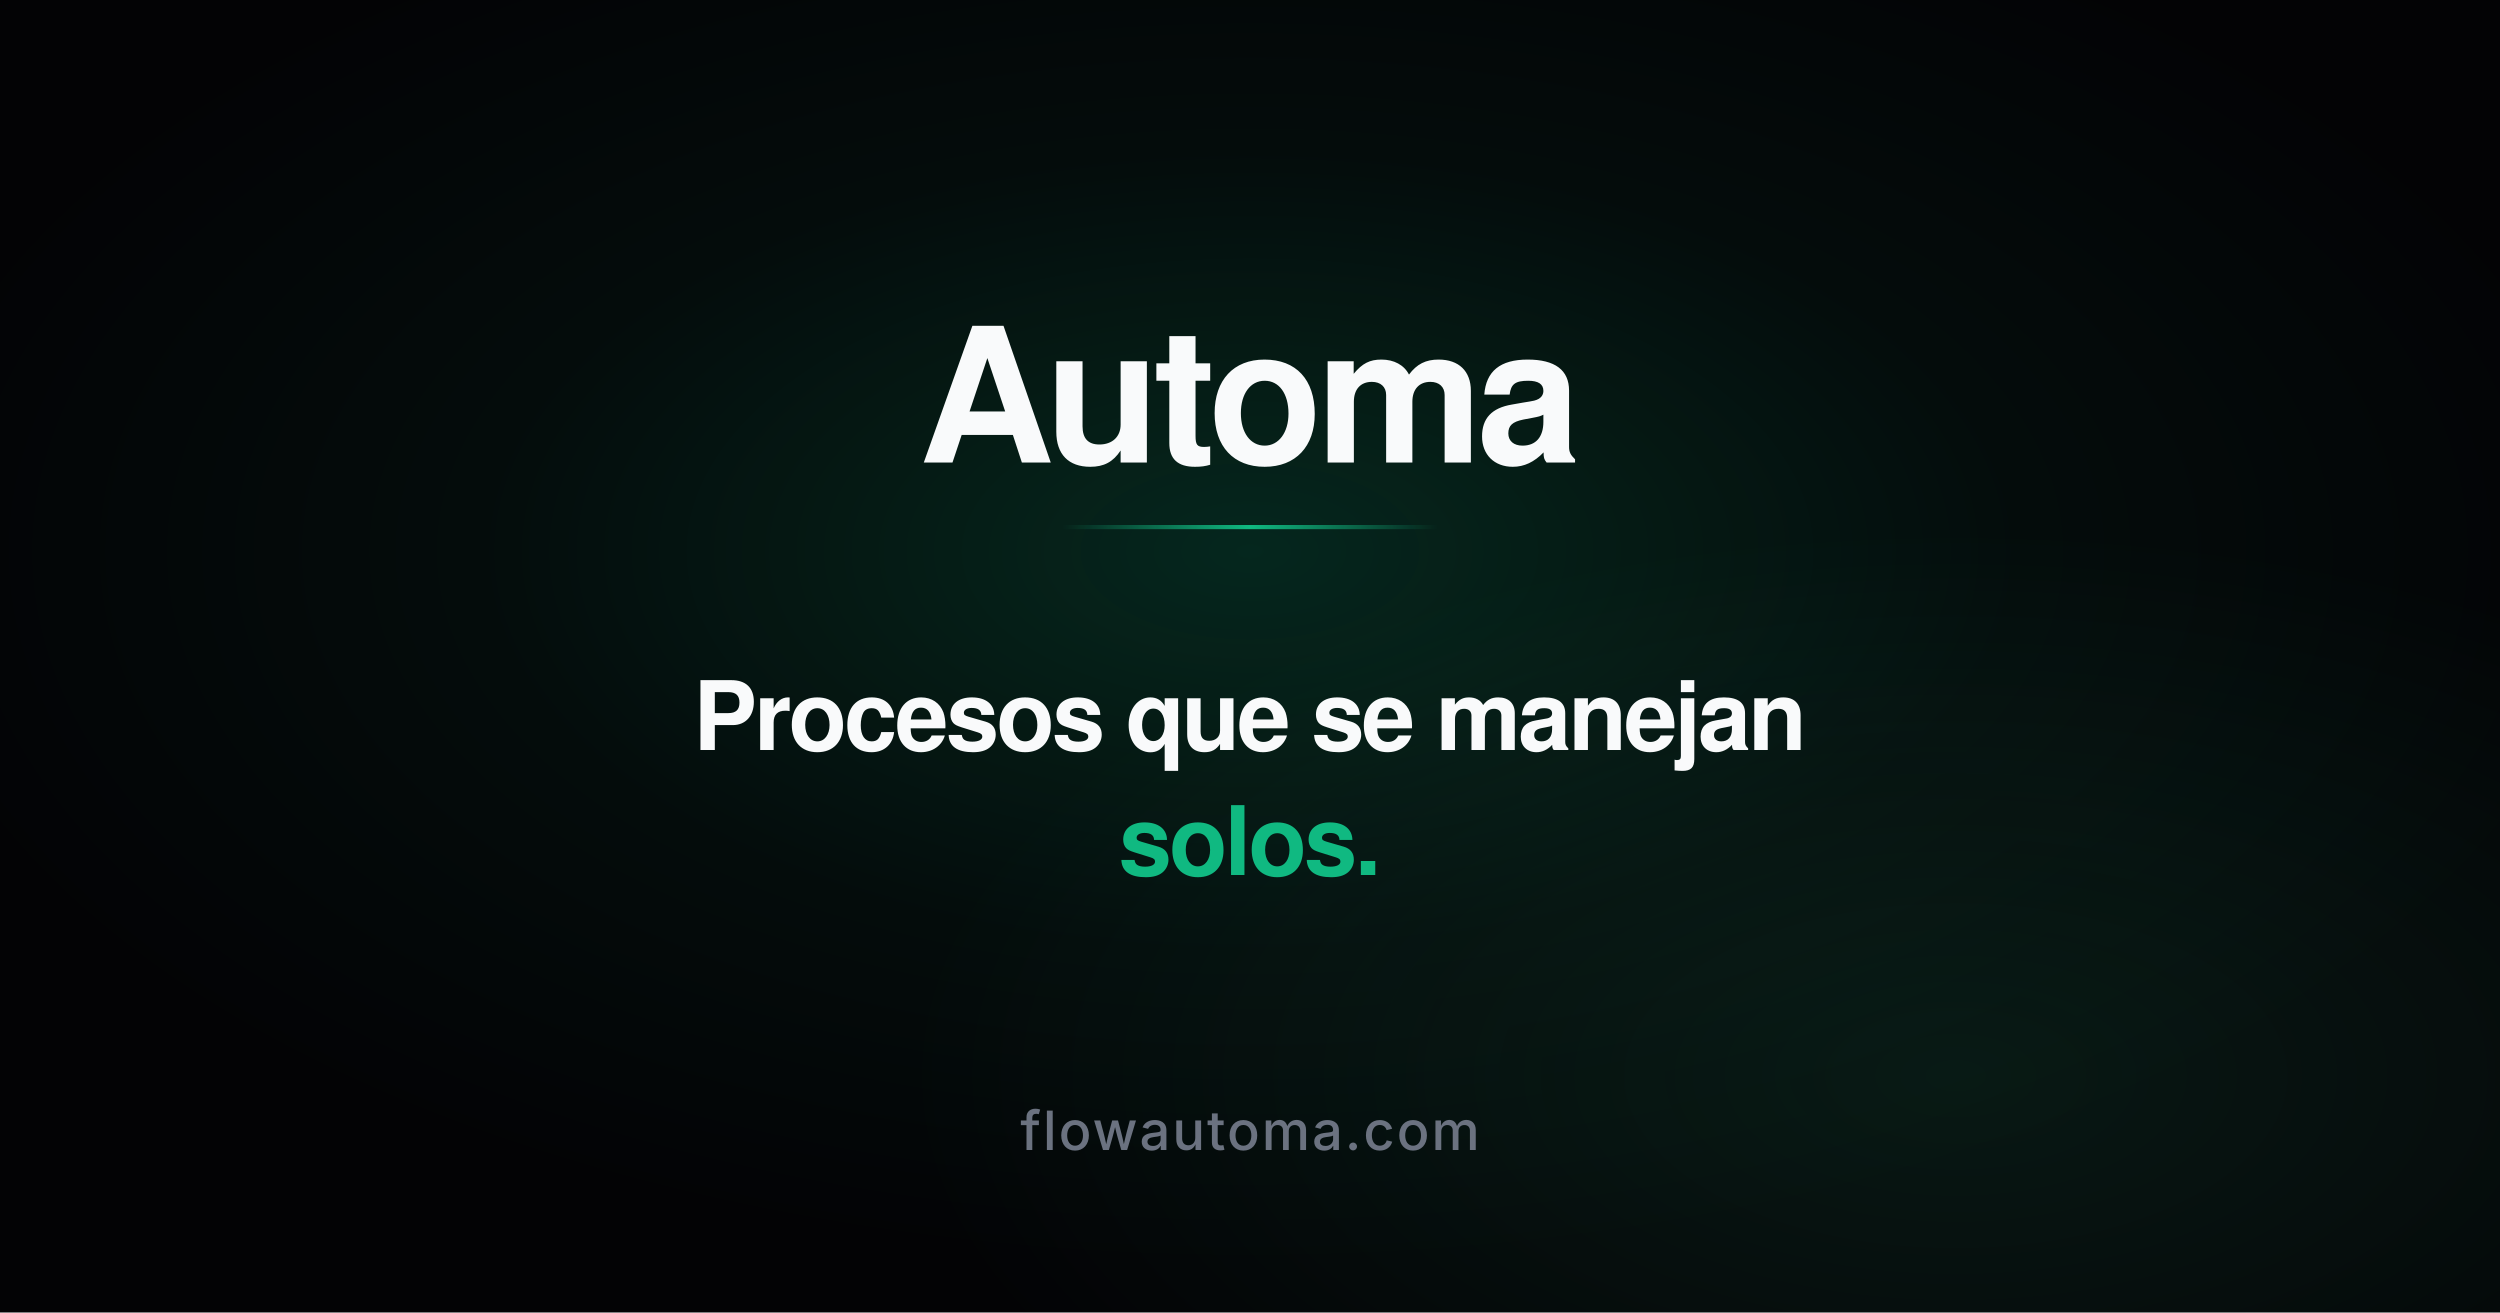
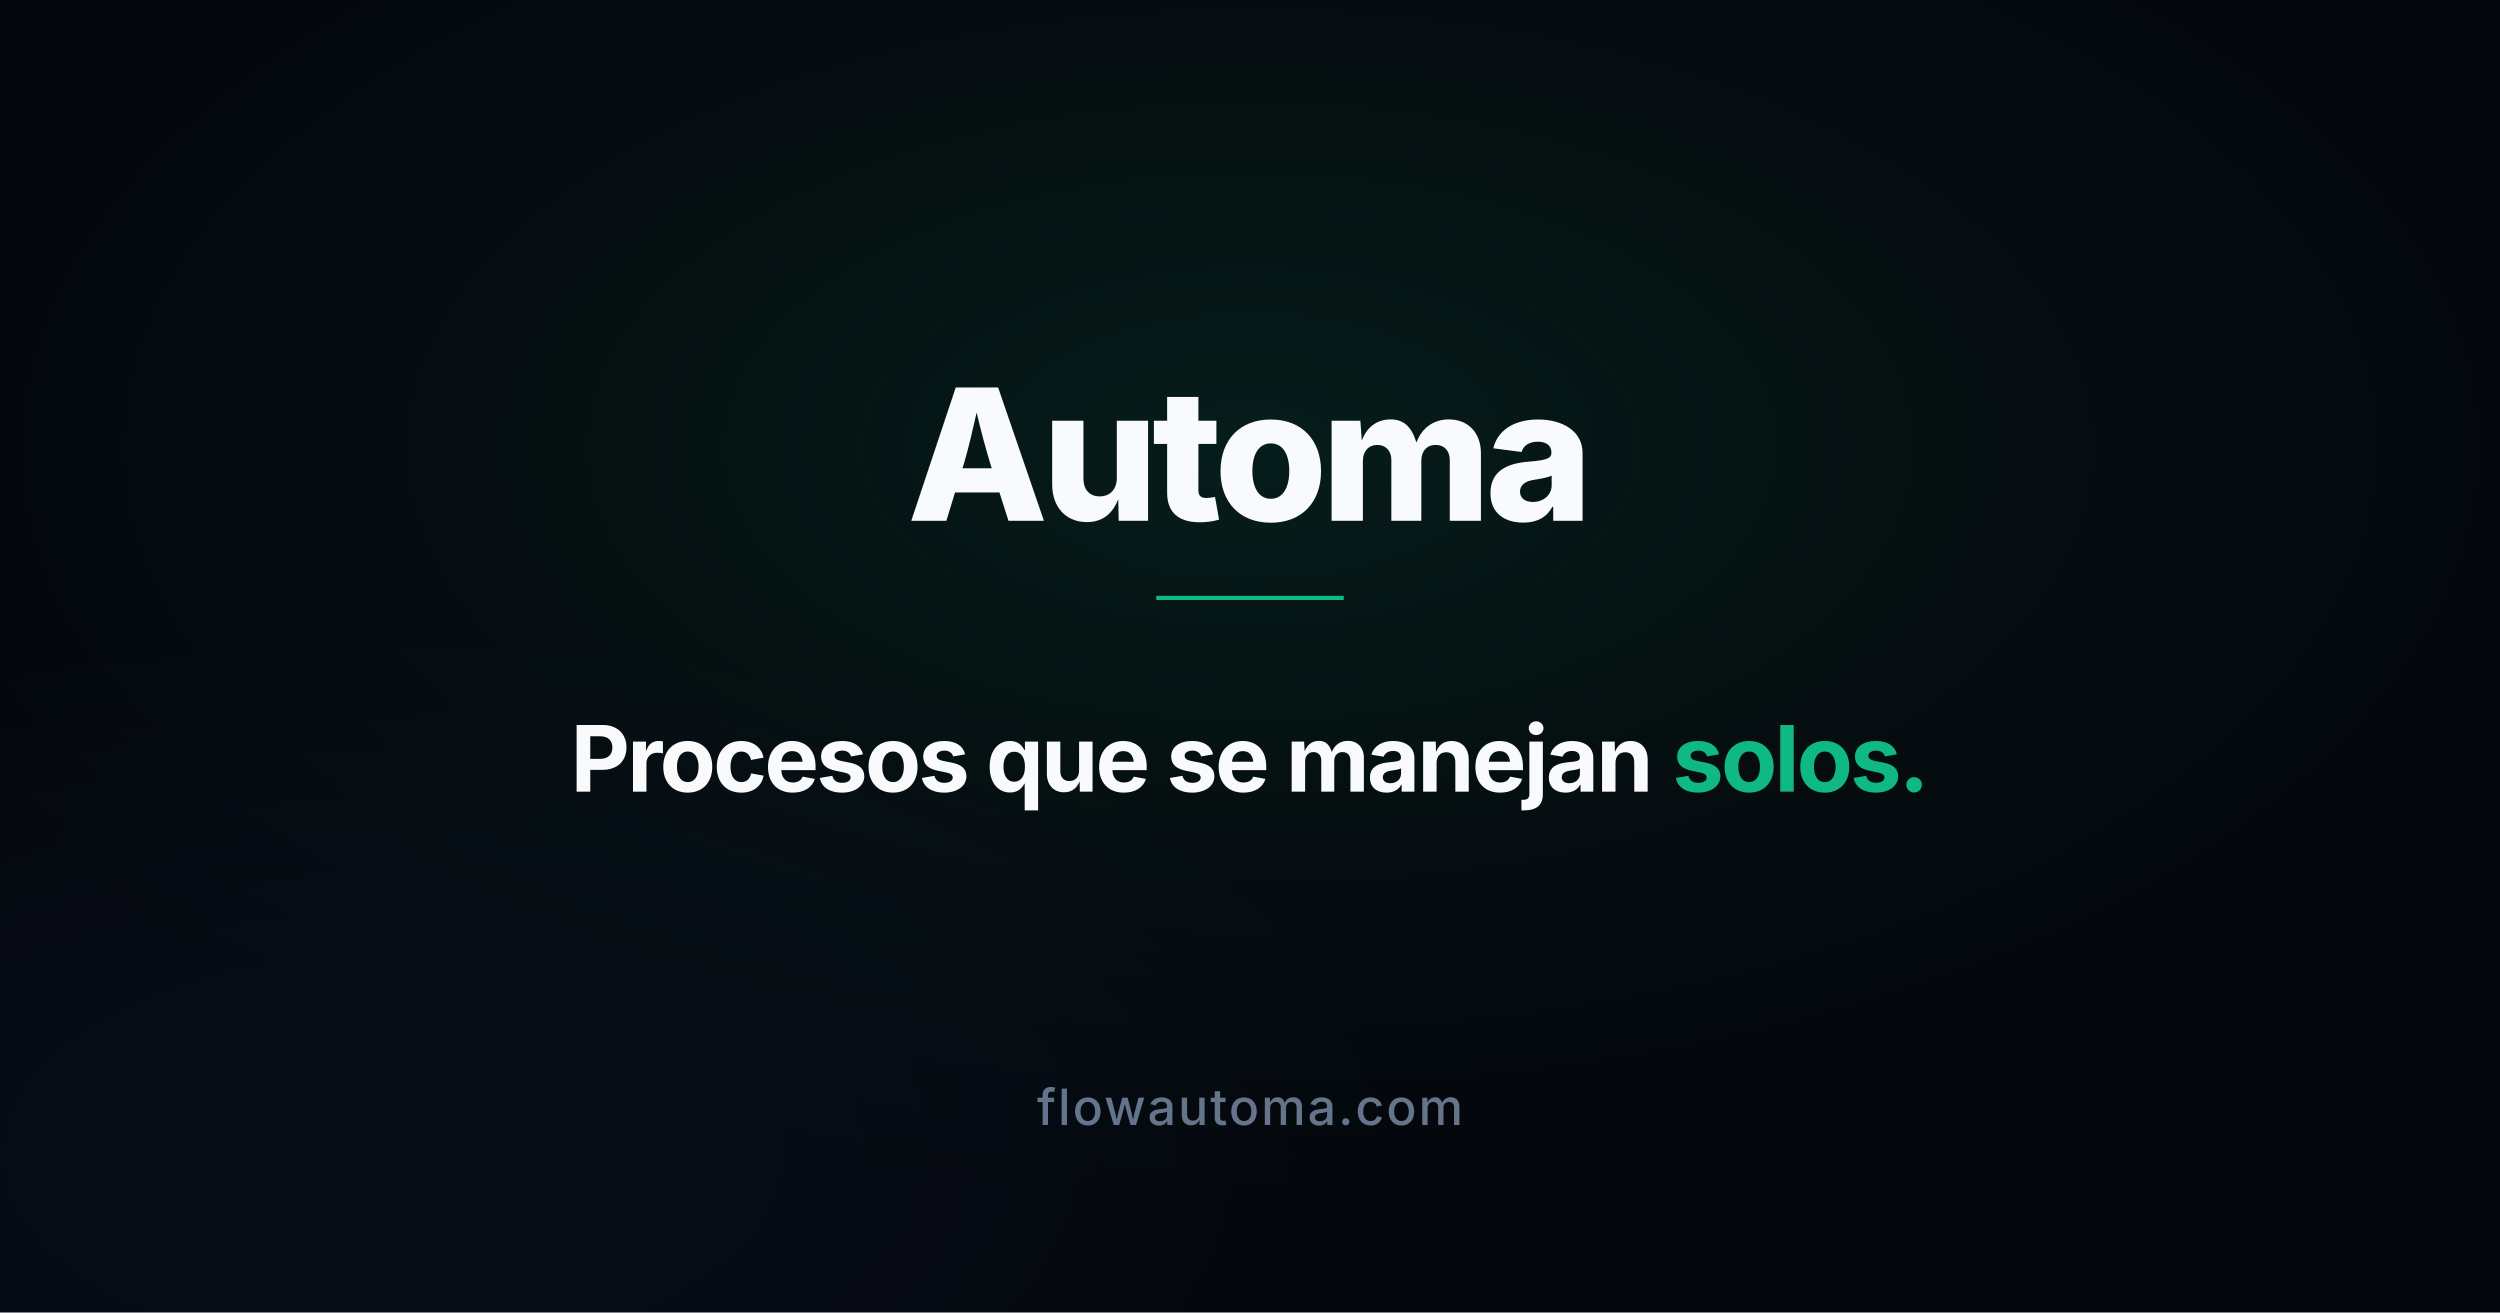
<svg xmlns="http://www.w3.org/2000/svg" viewBox="0 0 1200 630" width="1200" height="630" role="img" aria-label="Automa — Procesos que se manejan solos">
  <defs>
-     <radialGradient id="glow" cx="50%" cy="42%" r="55%">
-       <stop offset="0%" stop-color="#10B981" stop-opacity="0.20" />
-       <stop offset="55%" stop-color="#10B981" stop-opacity="0.05" />
+     <radialGradient id="glow" cx="50%" cy="34%" r="58%">
+       <stop offset="0%" stop-color="#10B981" stop-opacity="0.13" />
+       <stop offset="52%" stop-color="#10B981" stop-opacity="0.04" />
      <stop offset="100%" stop-color="#10B981" stop-opacity="0" />
    </radialGradient>
-     <radialGradient id="glow2" cx="78%" cy="82%" r="42%">
-       <stop offset="0%" stop-color="#34D399" stop-opacity="0.10" />
-       <stop offset="100%" stop-color="#34D399" stop-opacity="0" />
+     <radialGradient id="glowBlue" cx="16%" cy="88%" r="42%">
+       <stop offset="0%" stop-color="#3B82F6" stop-opacity="0.055" />
+       <stop offset="100%" stop-color="#3B82F6" stop-opacity="0" />
    </radialGradient>
-     <linearGradient id="rule" x1="0" y1="0" x2="1" y2="0">
-       <stop offset="0%" stop-color="#10B981" stop-opacity="0" />
-       <stop offset="50%" stop-color="#10B981" stop-opacity="1" />
-       <stop offset="100%" stop-color="#10B981" stop-opacity="0" />
-     </linearGradient>
  </defs>
-   <rect width="1200" height="630" fill="#030305" />
+   <rect width="1200" height="630" fill="#04060B" />
  <rect width="1200" height="630" fill="url(#glow)" />
-   <rect width="1200" height="630" fill="url(#glow2)" />
-   <text x="600" y="222" font-family="Syne, 'Trebuchet MS', 'Segoe UI', Helvetica, Arial, sans-serif" font-size="90" font-weight="800" letter-spacing="-3" text-anchor="middle" fill="#F9FAFB">Automa</text>
-   <rect x="510" y="252" width="180" height="2" fill="url(#rule)" />
-   <text x="600" y="360" font-family="Syne, 'Trebuchet MS', 'Segoe UI', Helvetica, Arial, sans-serif" font-size="46" font-weight="700" letter-spacing="-1.4" text-anchor="middle" fill="#F9FAFB">Procesos que se manejan</text>
-   <text x="600" y="420" font-family="Syne, 'Trebuchet MS', 'Segoe UI', Helvetica, Arial, sans-serif" font-size="46" font-weight="700" letter-spacing="-1.4" text-anchor="middle" fill="#10B981">solos.</text>
-   <text x="600" y="552" font-family="Inter, 'Segoe UI', Helvetica, Arial, sans-serif" font-size="26" font-weight="500" letter-spacing="1" text-anchor="middle" fill="#6B7280">flowautoma.com</text>
+   <rect width="1200" height="630" fill="url(#glowBlue)" />
+   <text x="600" y="250" font-family="Syne, Inter, Helvetica, Arial, sans-serif" font-size="88" font-weight="800" letter-spacing="-3" text-anchor="middle" fill="#F8FAFC">Automa</text>
+   <rect x="555" y="286" width="90" height="2" fill="#10B981" />
+   <text x="600" y="380" font-family="Syne, Inter, Helvetica, Arial, sans-serif" font-size="44" font-weight="700" letter-spacing="-1.3" text-anchor="middle" fill="#F8FAFC">Procesos que se manejan <tspan fill="#10B981">solos.</tspan>
+   </text>
+   <text x="600" y="540" font-family="Inter, Helvetica, Arial, sans-serif" font-size="24" font-weight="500" letter-spacing="1" text-anchor="middle" fill="#64748B">flowautoma.com</text>
</svg>
